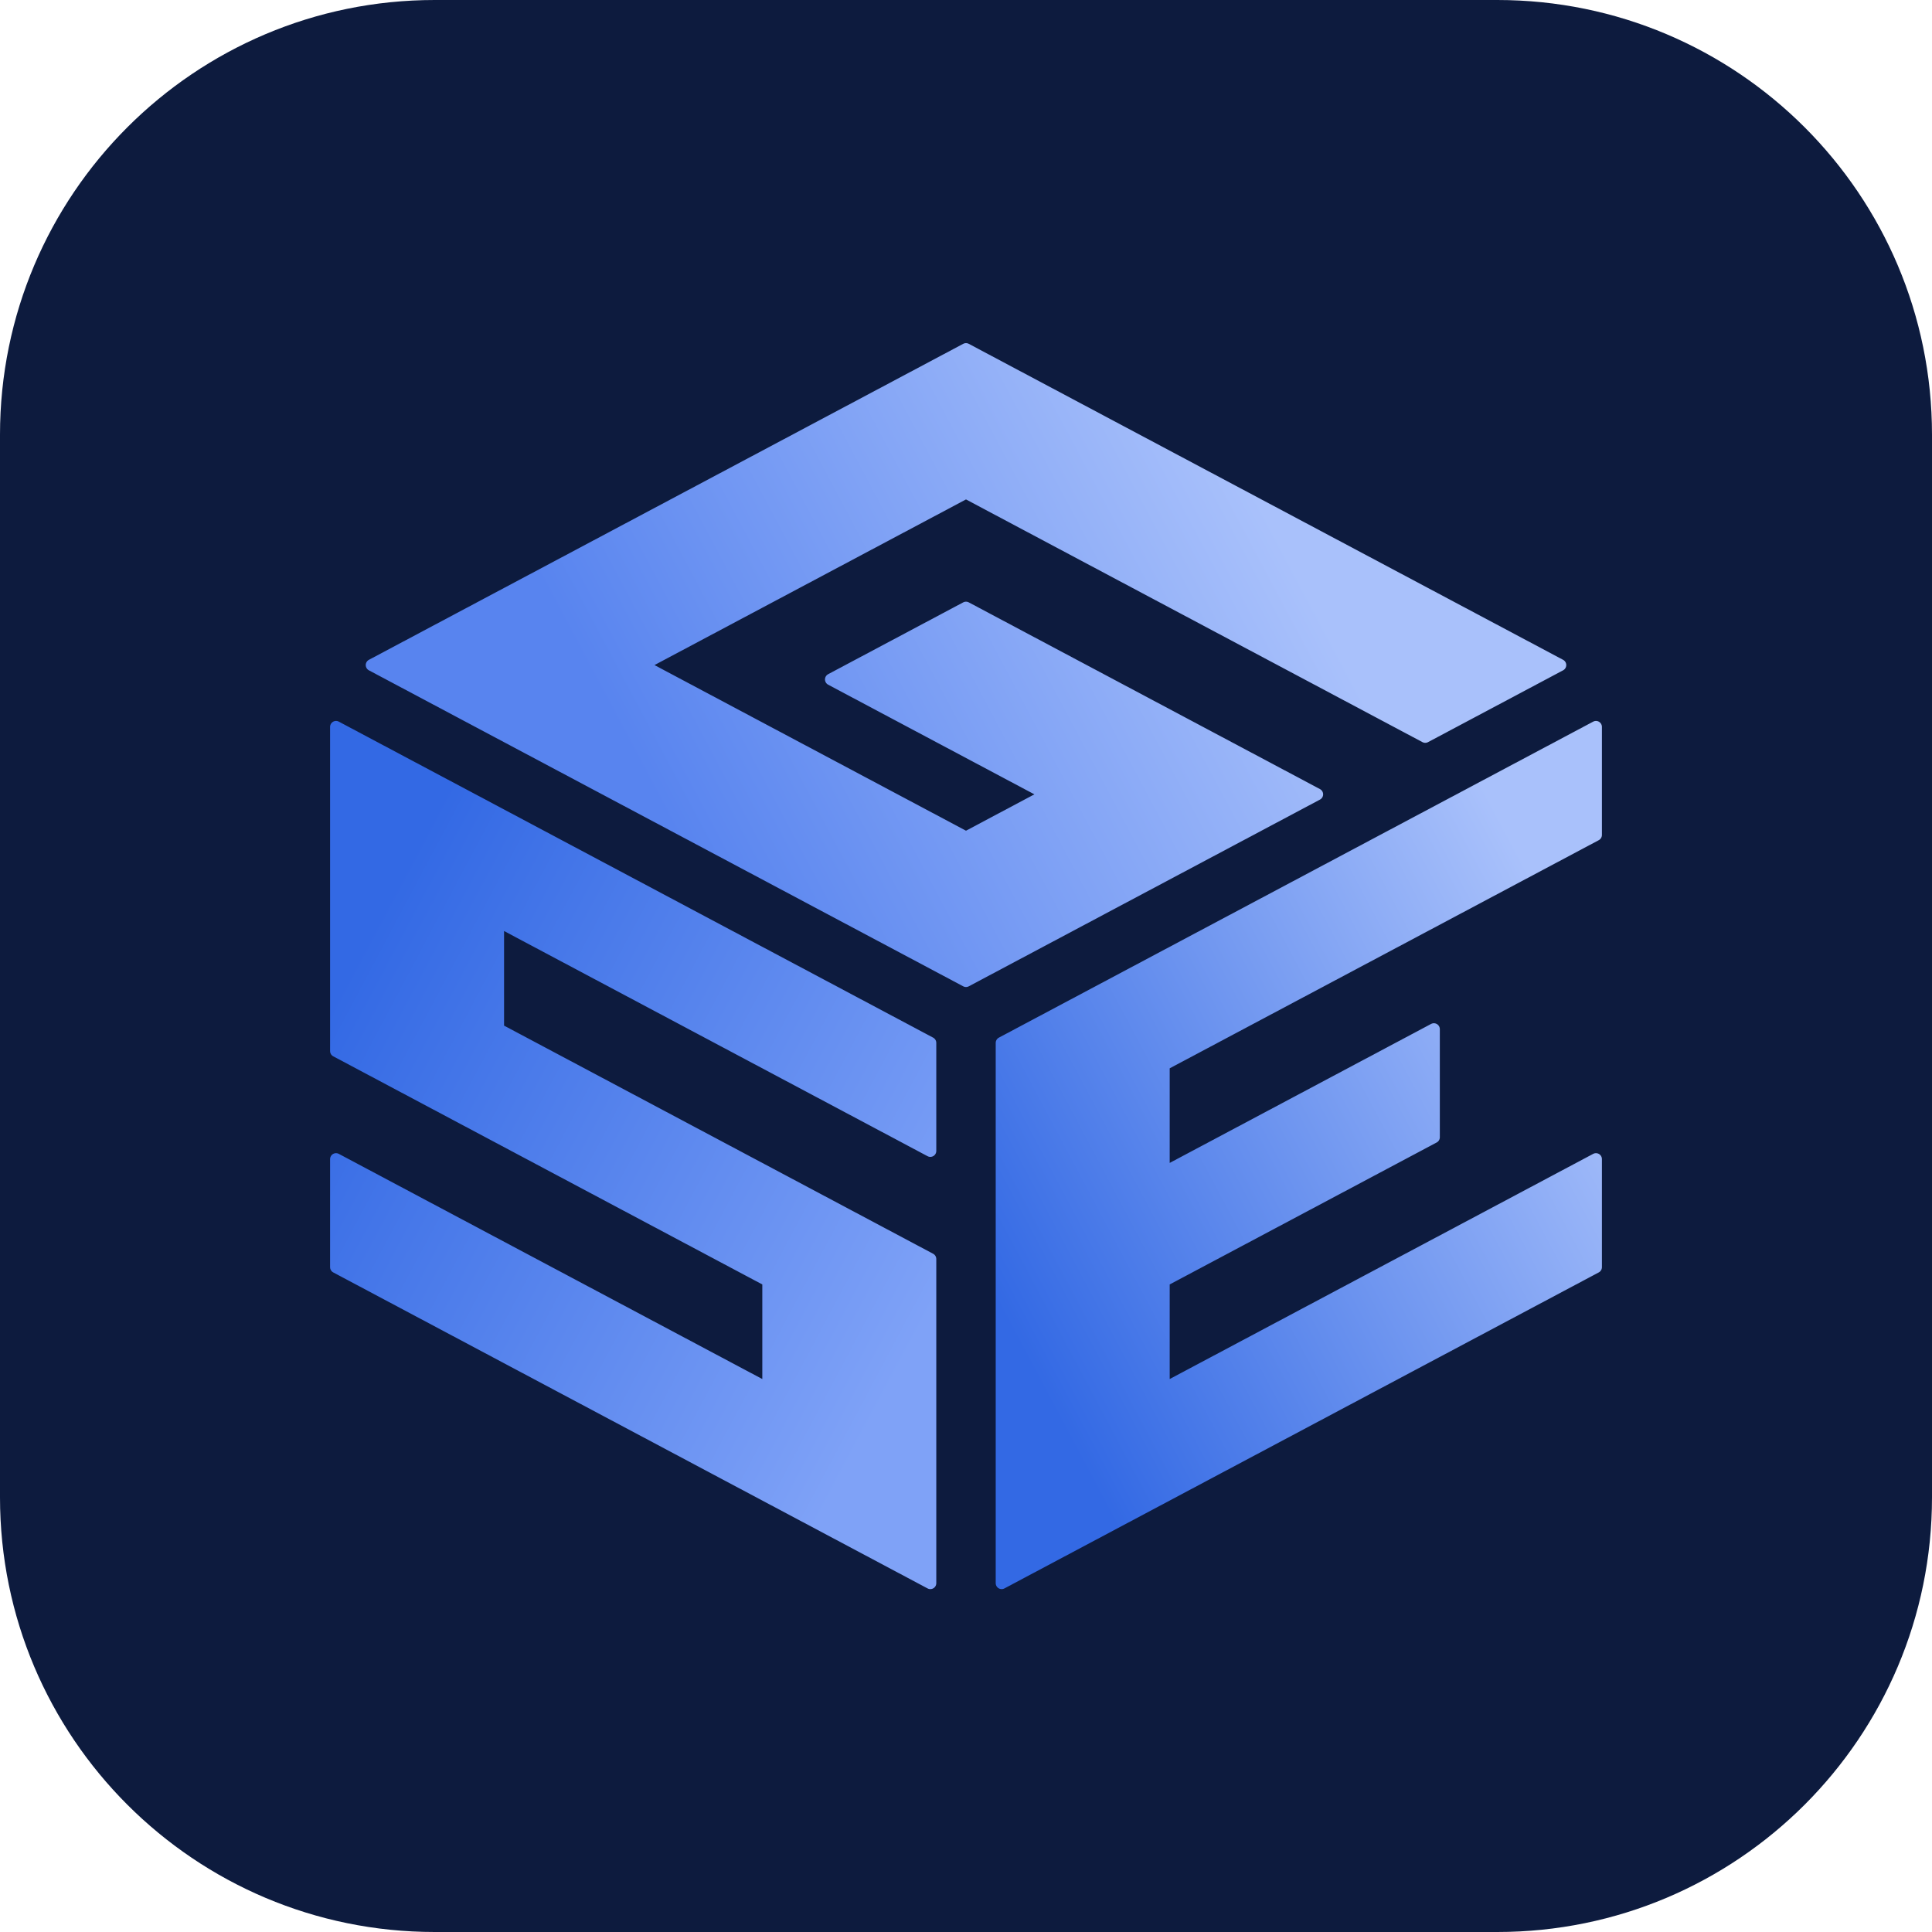
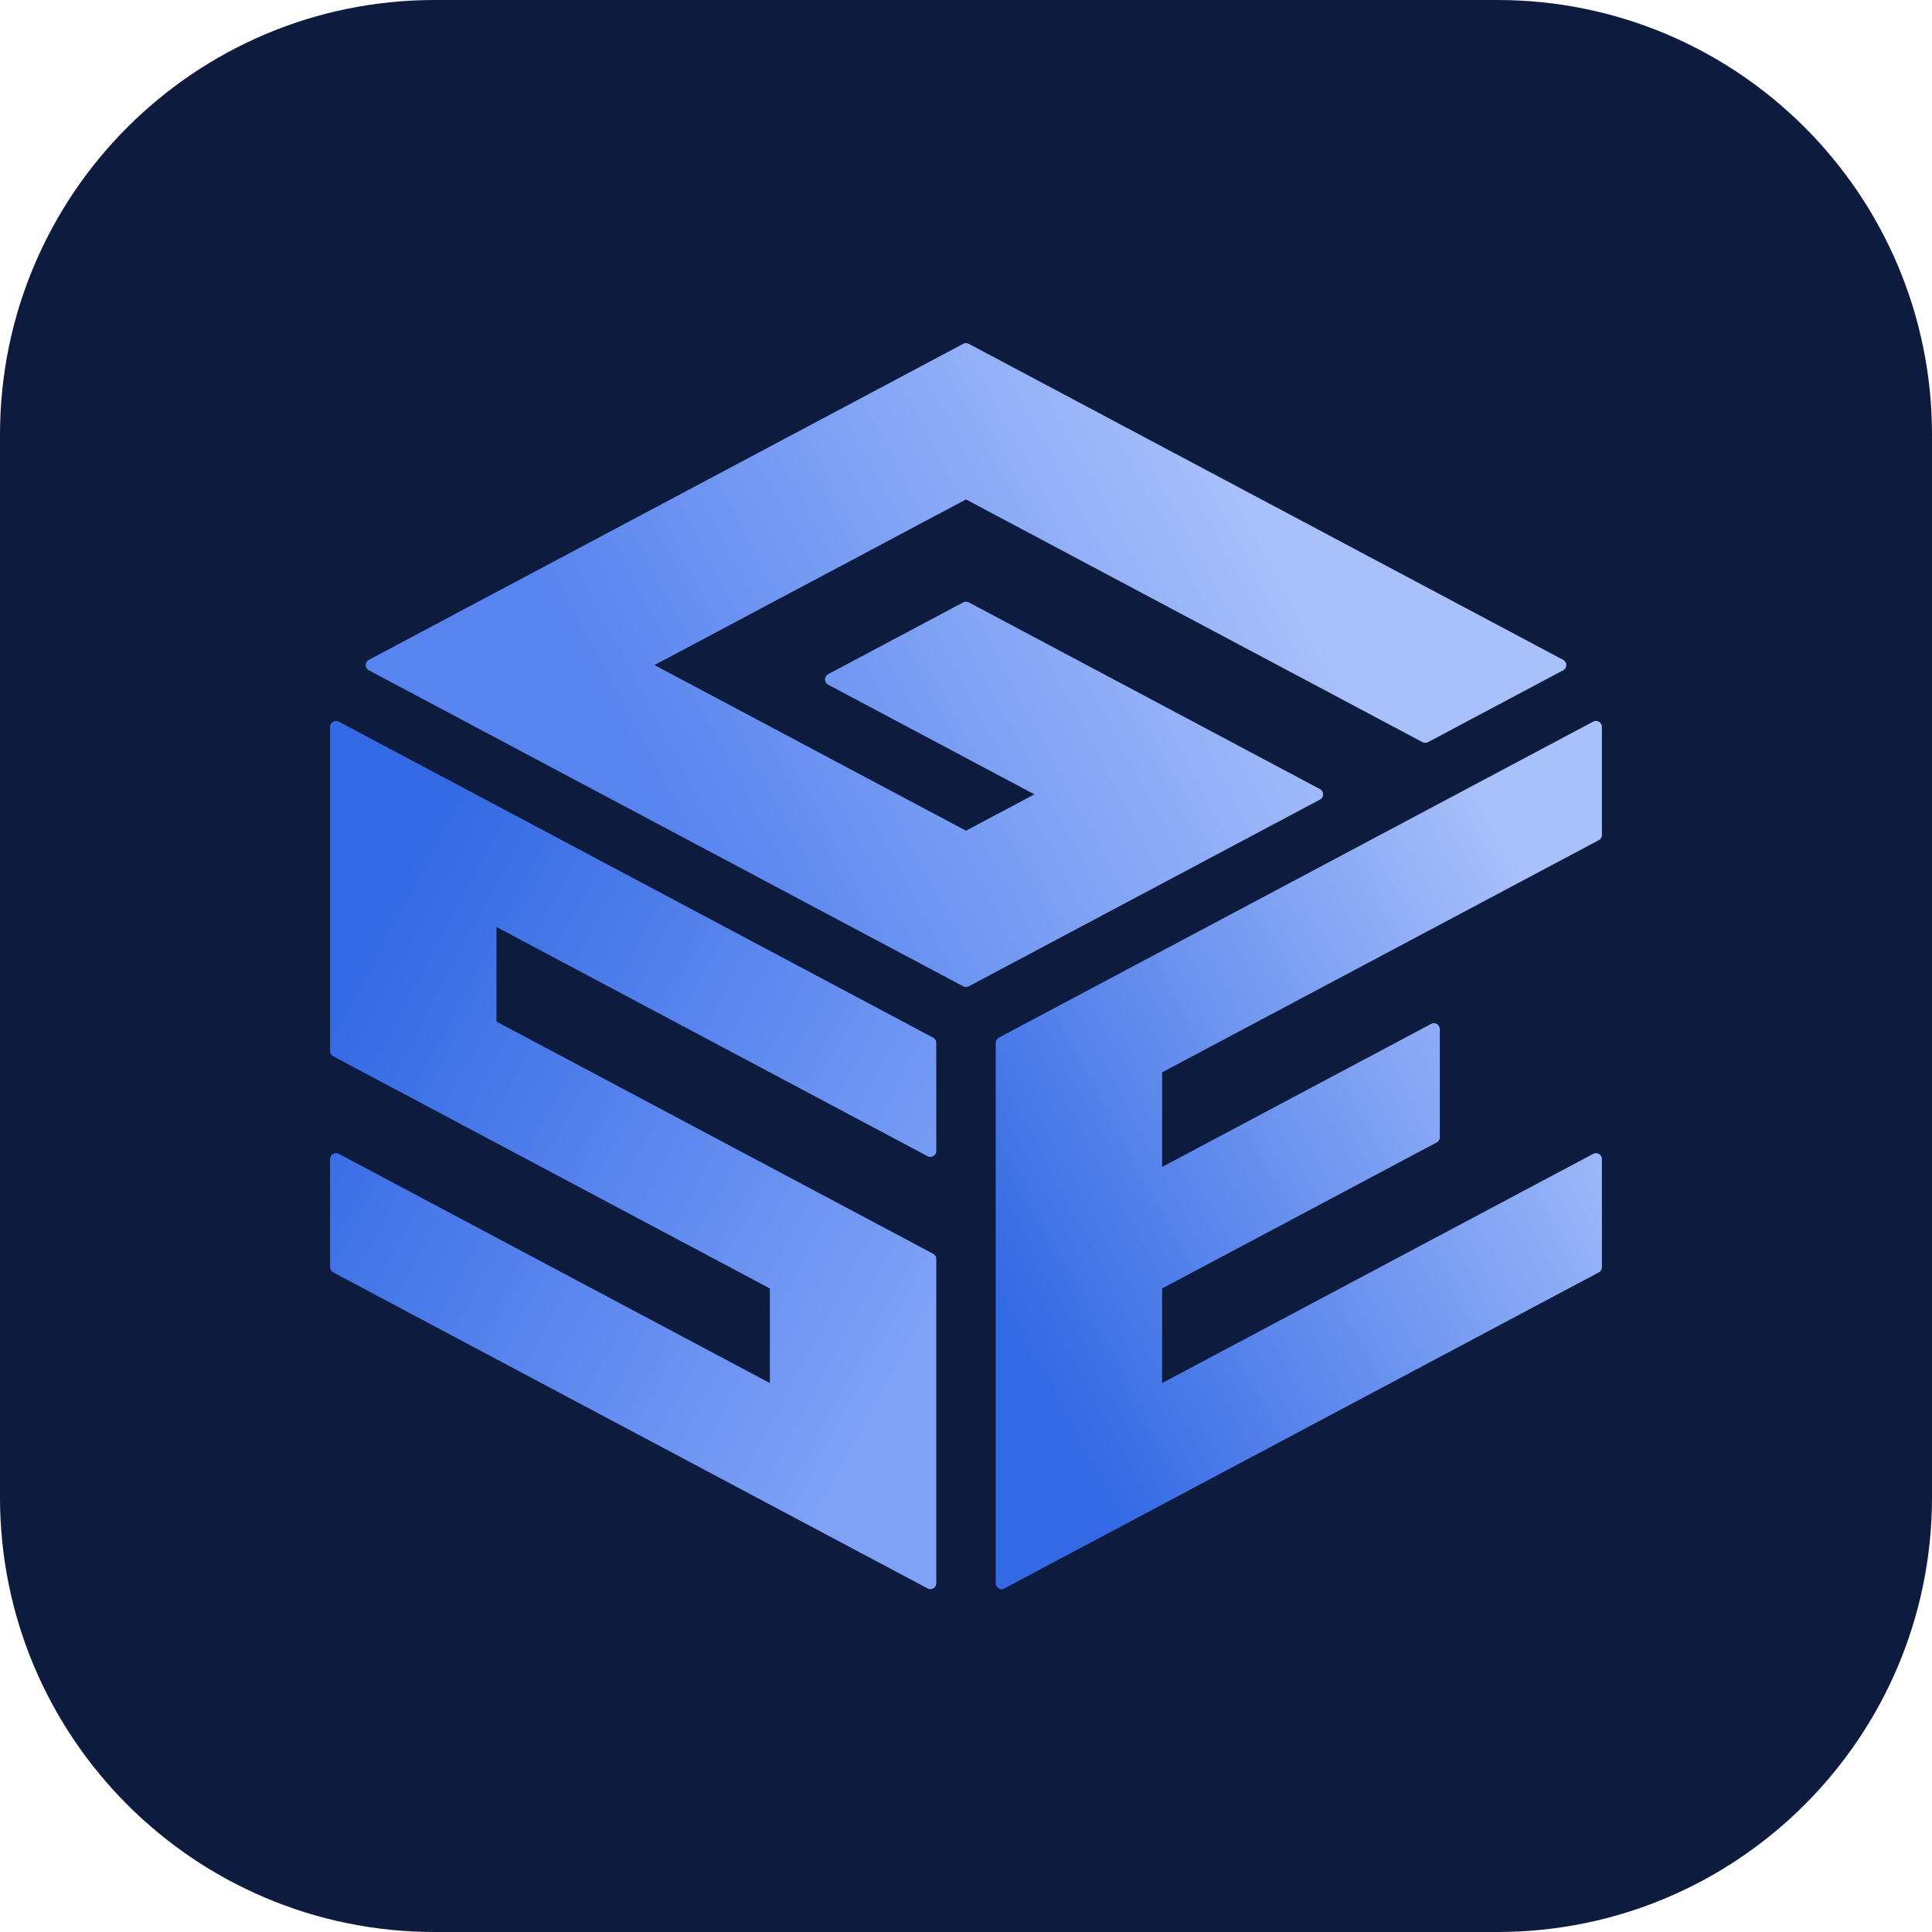
<svg xmlns="http://www.w3.org/2000/svg" viewBox="0 0 1024 1024" width="1024" height="1024">
  <defs>
    <linearGradient id="icAtop" gradientUnits="userSpaceOnUse" x1="-225" y1="-143.04" x2="225" y2="-382.31">
      <stop offset="0" stop-color="#5884EF" />
      <stop offset="1" stop-color="#A9C1FB" />
    </linearGradient>
    <linearGradient id="icAleft" gradientUnits="userSpaceOnUse" x1="-477" y1="-11.32" x2="-27" y2="227.95">
      <stop offset="0" stop-color="#3369E4" />
      <stop offset="1" stop-color="#7FA2F7" />
    </linearGradient>
    <linearGradient id="icAright" gradientUnits="userSpaceOnUse" x1="27" y1="227.95" x2="477" y2="-11.32">
      <stop offset="0" stop-color="#3369E4" />
      <stop offset="1" stop-color="#A9C1FB" />
    </linearGradient>
  </defs>
  <rect width="1024" height="1024" rx="230.4" fill="#0D1B3E" />
  <g transform="translate(512 536.37) scale(0.7)">
    <path d="M-450 -262.67 L0 -501.94 L102.27 -447.56 L-347.73 -208.29 Z M-450 -262.67 L-347.73 -317.05 L102.27 -77.78 L0 -23.4 Z M-102.27 -447.56 L0 -501.94 L450 -262.67 L347.73 -208.29 Z M-102.27 -77.78 L163.64 -219.17 L265.91 -164.79 L0 -23.4 Z M-102.27 -251.79 L0 -306.17 L163.64 -219.17 L61.36 -164.79 Z" fill="url(#icAtop)" stroke="url(#icAtop)" stroke-width="9" stroke-linejoin="round" />
-     <path d="M-477 -215.87 L-27 23.4 L-27 105.22 L-477 -134.05 Z M-477 -134.05 L-354.27 -68.79 L-354.27 13.02 L-477 -52.23 Z M-477 -52.23 L-27 187.04 L-27 268.86 L-477 29.59 Z M-149.73 203.6 L-27 268.86 L-27 350.67 L-149.73 285.42 Z M-477 111.4 L-27 350.67 L-27 432.49 L-477 193.22 Z" fill="url(#icAleft)" stroke="url(#icAleft)" stroke-width="9" stroke-linejoin="round" />
-     <path d="M27 23.4 L477 -215.87 L477 -134.05 L27 105.22 Z M27 105.22 L149.73 39.96 L149.73 121.78 L27 187.04 Z M27 187.04 L354.27 13.02 L354.27 94.84 L27 268.86 Z M27 268.86 L149.73 203.6 L149.73 285.42 L27 350.67 Z M27 350.67 L477 111.4 L477 193.22 L27 432.49 Z" fill="url(#icAright)" stroke="url(#icAright)" stroke-width="9" stroke-linejoin="round" />
+     <path d="M-477 -215.87 L-27 23.4 L-27 105.22 L-477 -134.05 Z M-477 -134.05 L-360 -71.84 L-360 9.98 L-477 -52.23 Z M-477 -52.23 L-27 187.04 L-27 268.86 L-477 29.59 Z M-144 206.65 L-27 268.86 L-27 350.67 L-144 288.46 Z M-477 111.4 L-27 350.67 L-27 432.49 L-477 193.22 Z" fill="url(#icAleft)" stroke="url(#icAleft)" stroke-width="9" stroke-linejoin="round" />
+     <path d="M27 23.4 L477 -215.87 L477 -134.05 L27 105.22 Z M27 105.22 L144 43.01 L144 124.83 L27 187.04 Z M27 187.04 L354.27 13.02 L354.27 94.84 L27 268.86 Z M27 268.86 L144 206.65 L144 288.46 L27 350.67 Z M27 350.67 L477 111.4 L477 193.22 L27 432.49 Z" fill="url(#icAright)" stroke="url(#icAright)" stroke-width="9" stroke-linejoin="round" />
  </g>
</svg>
